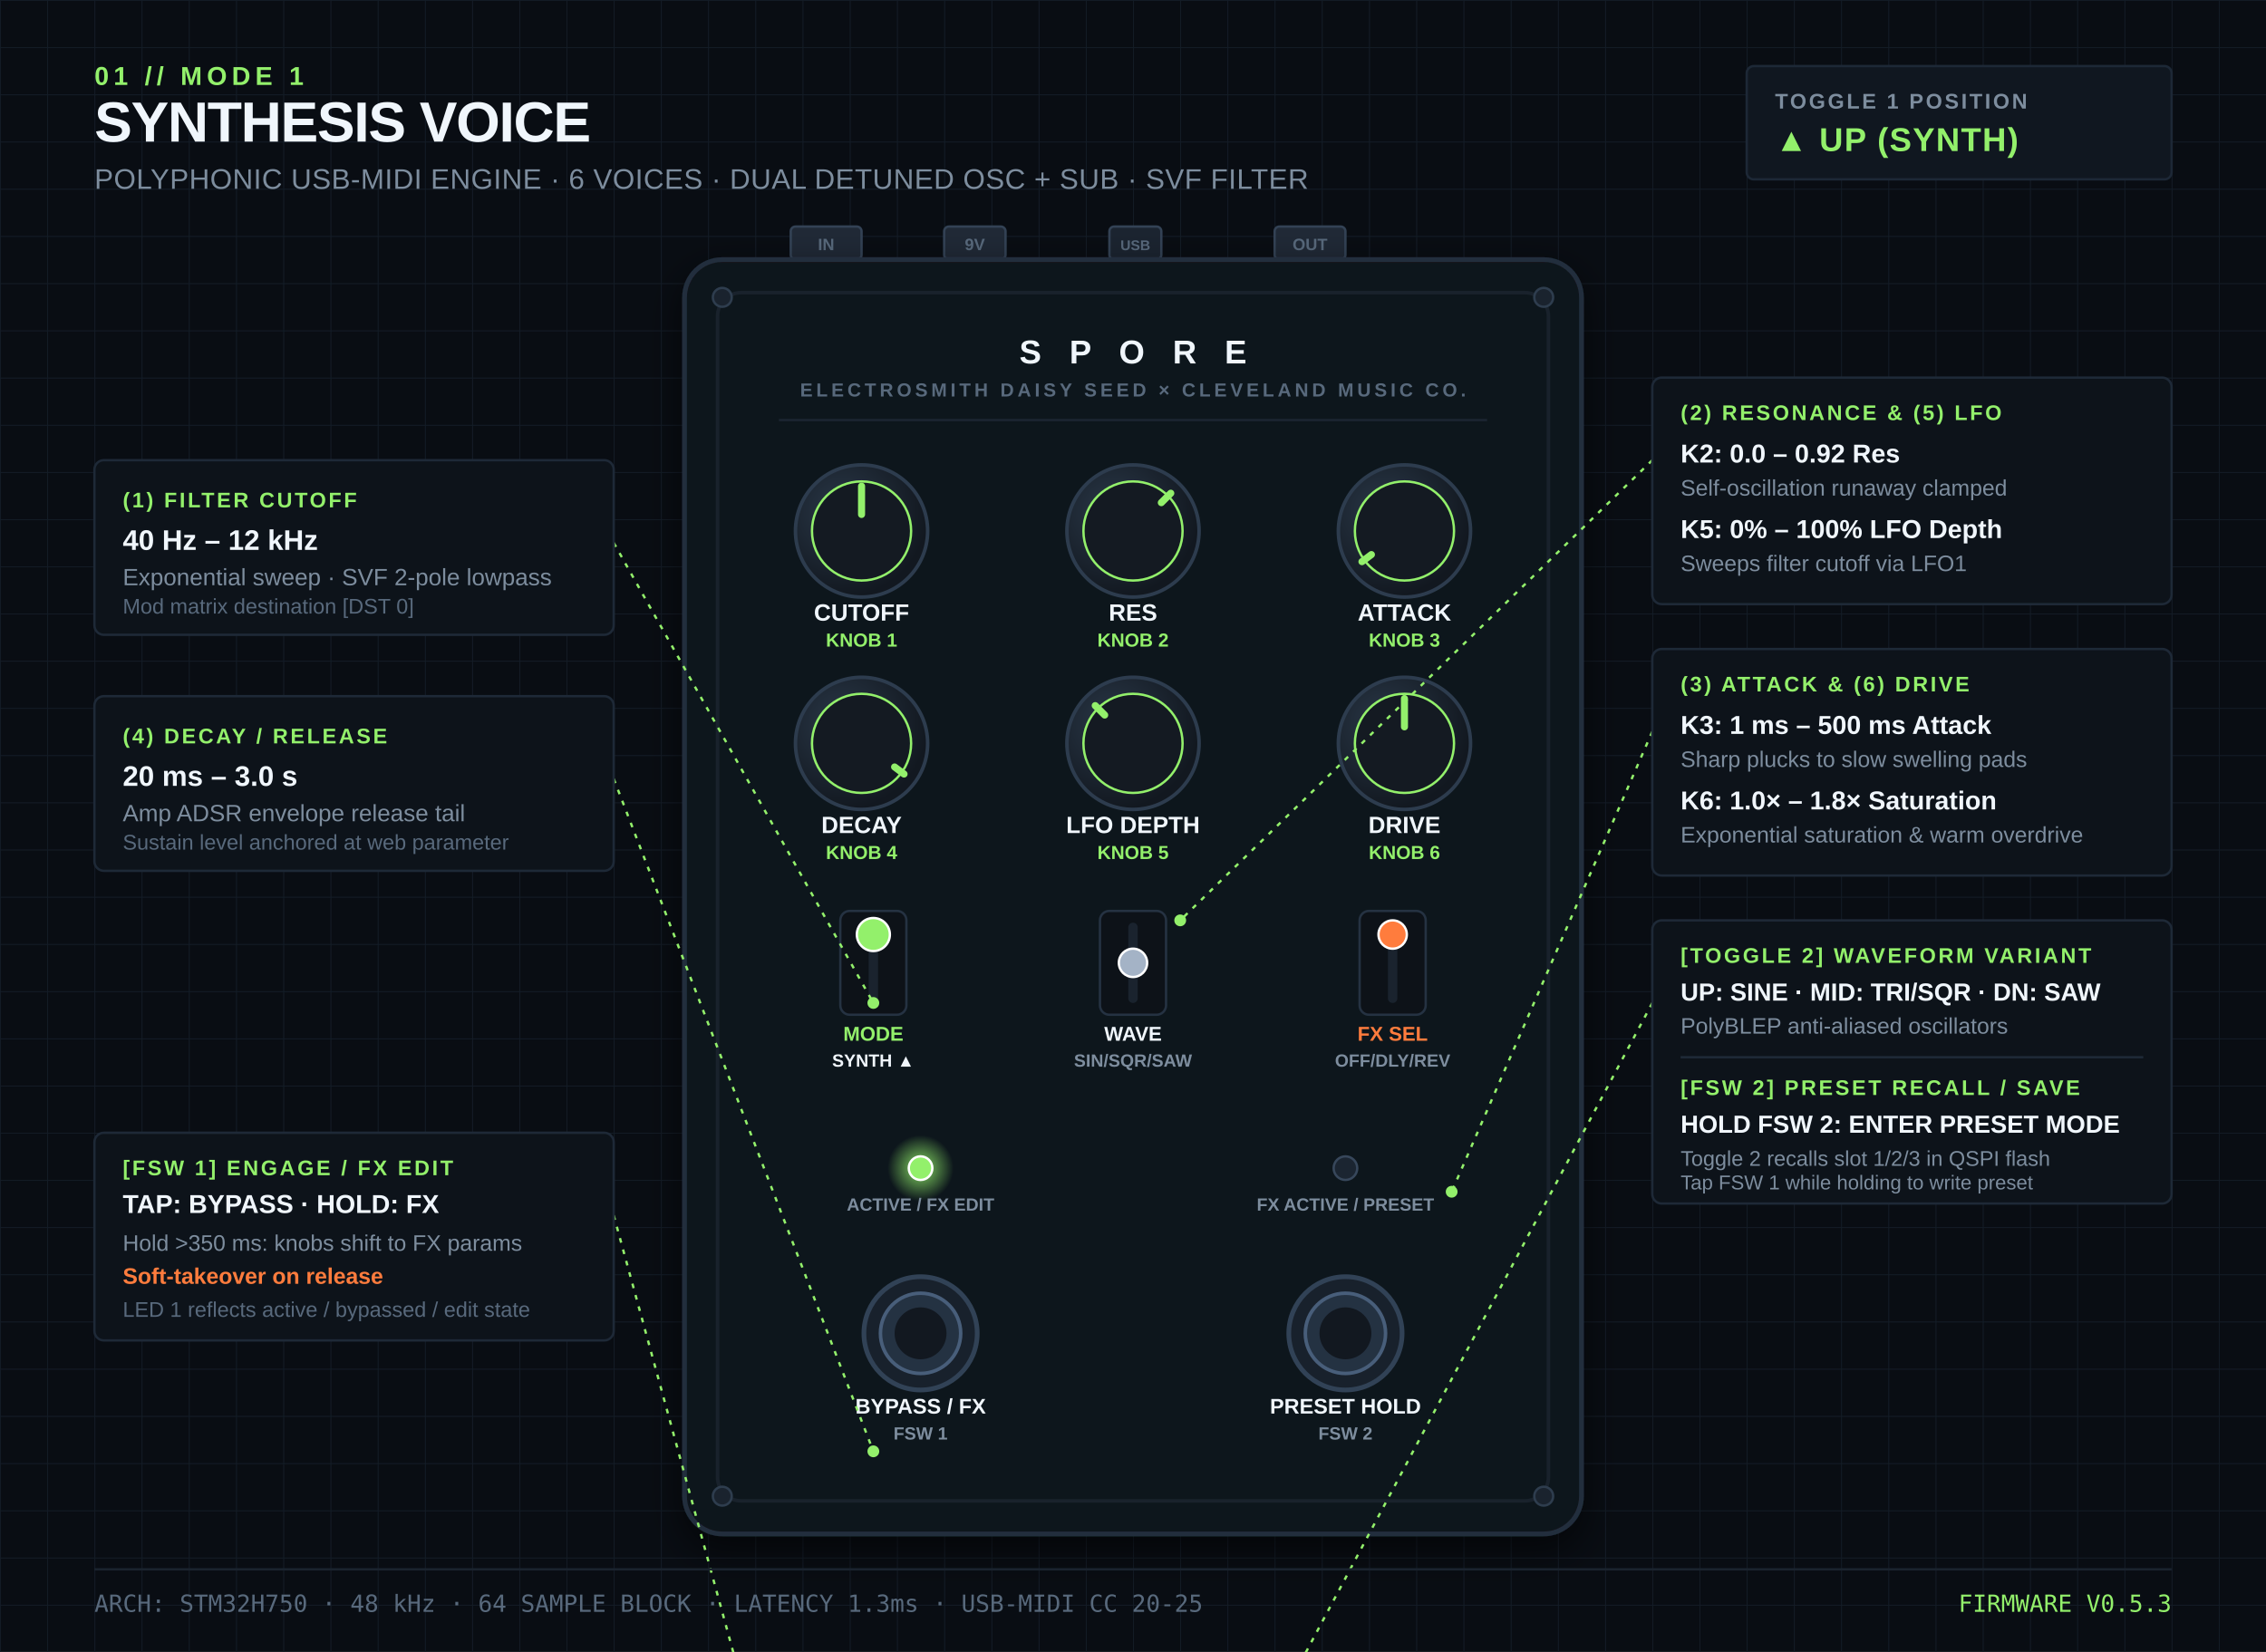
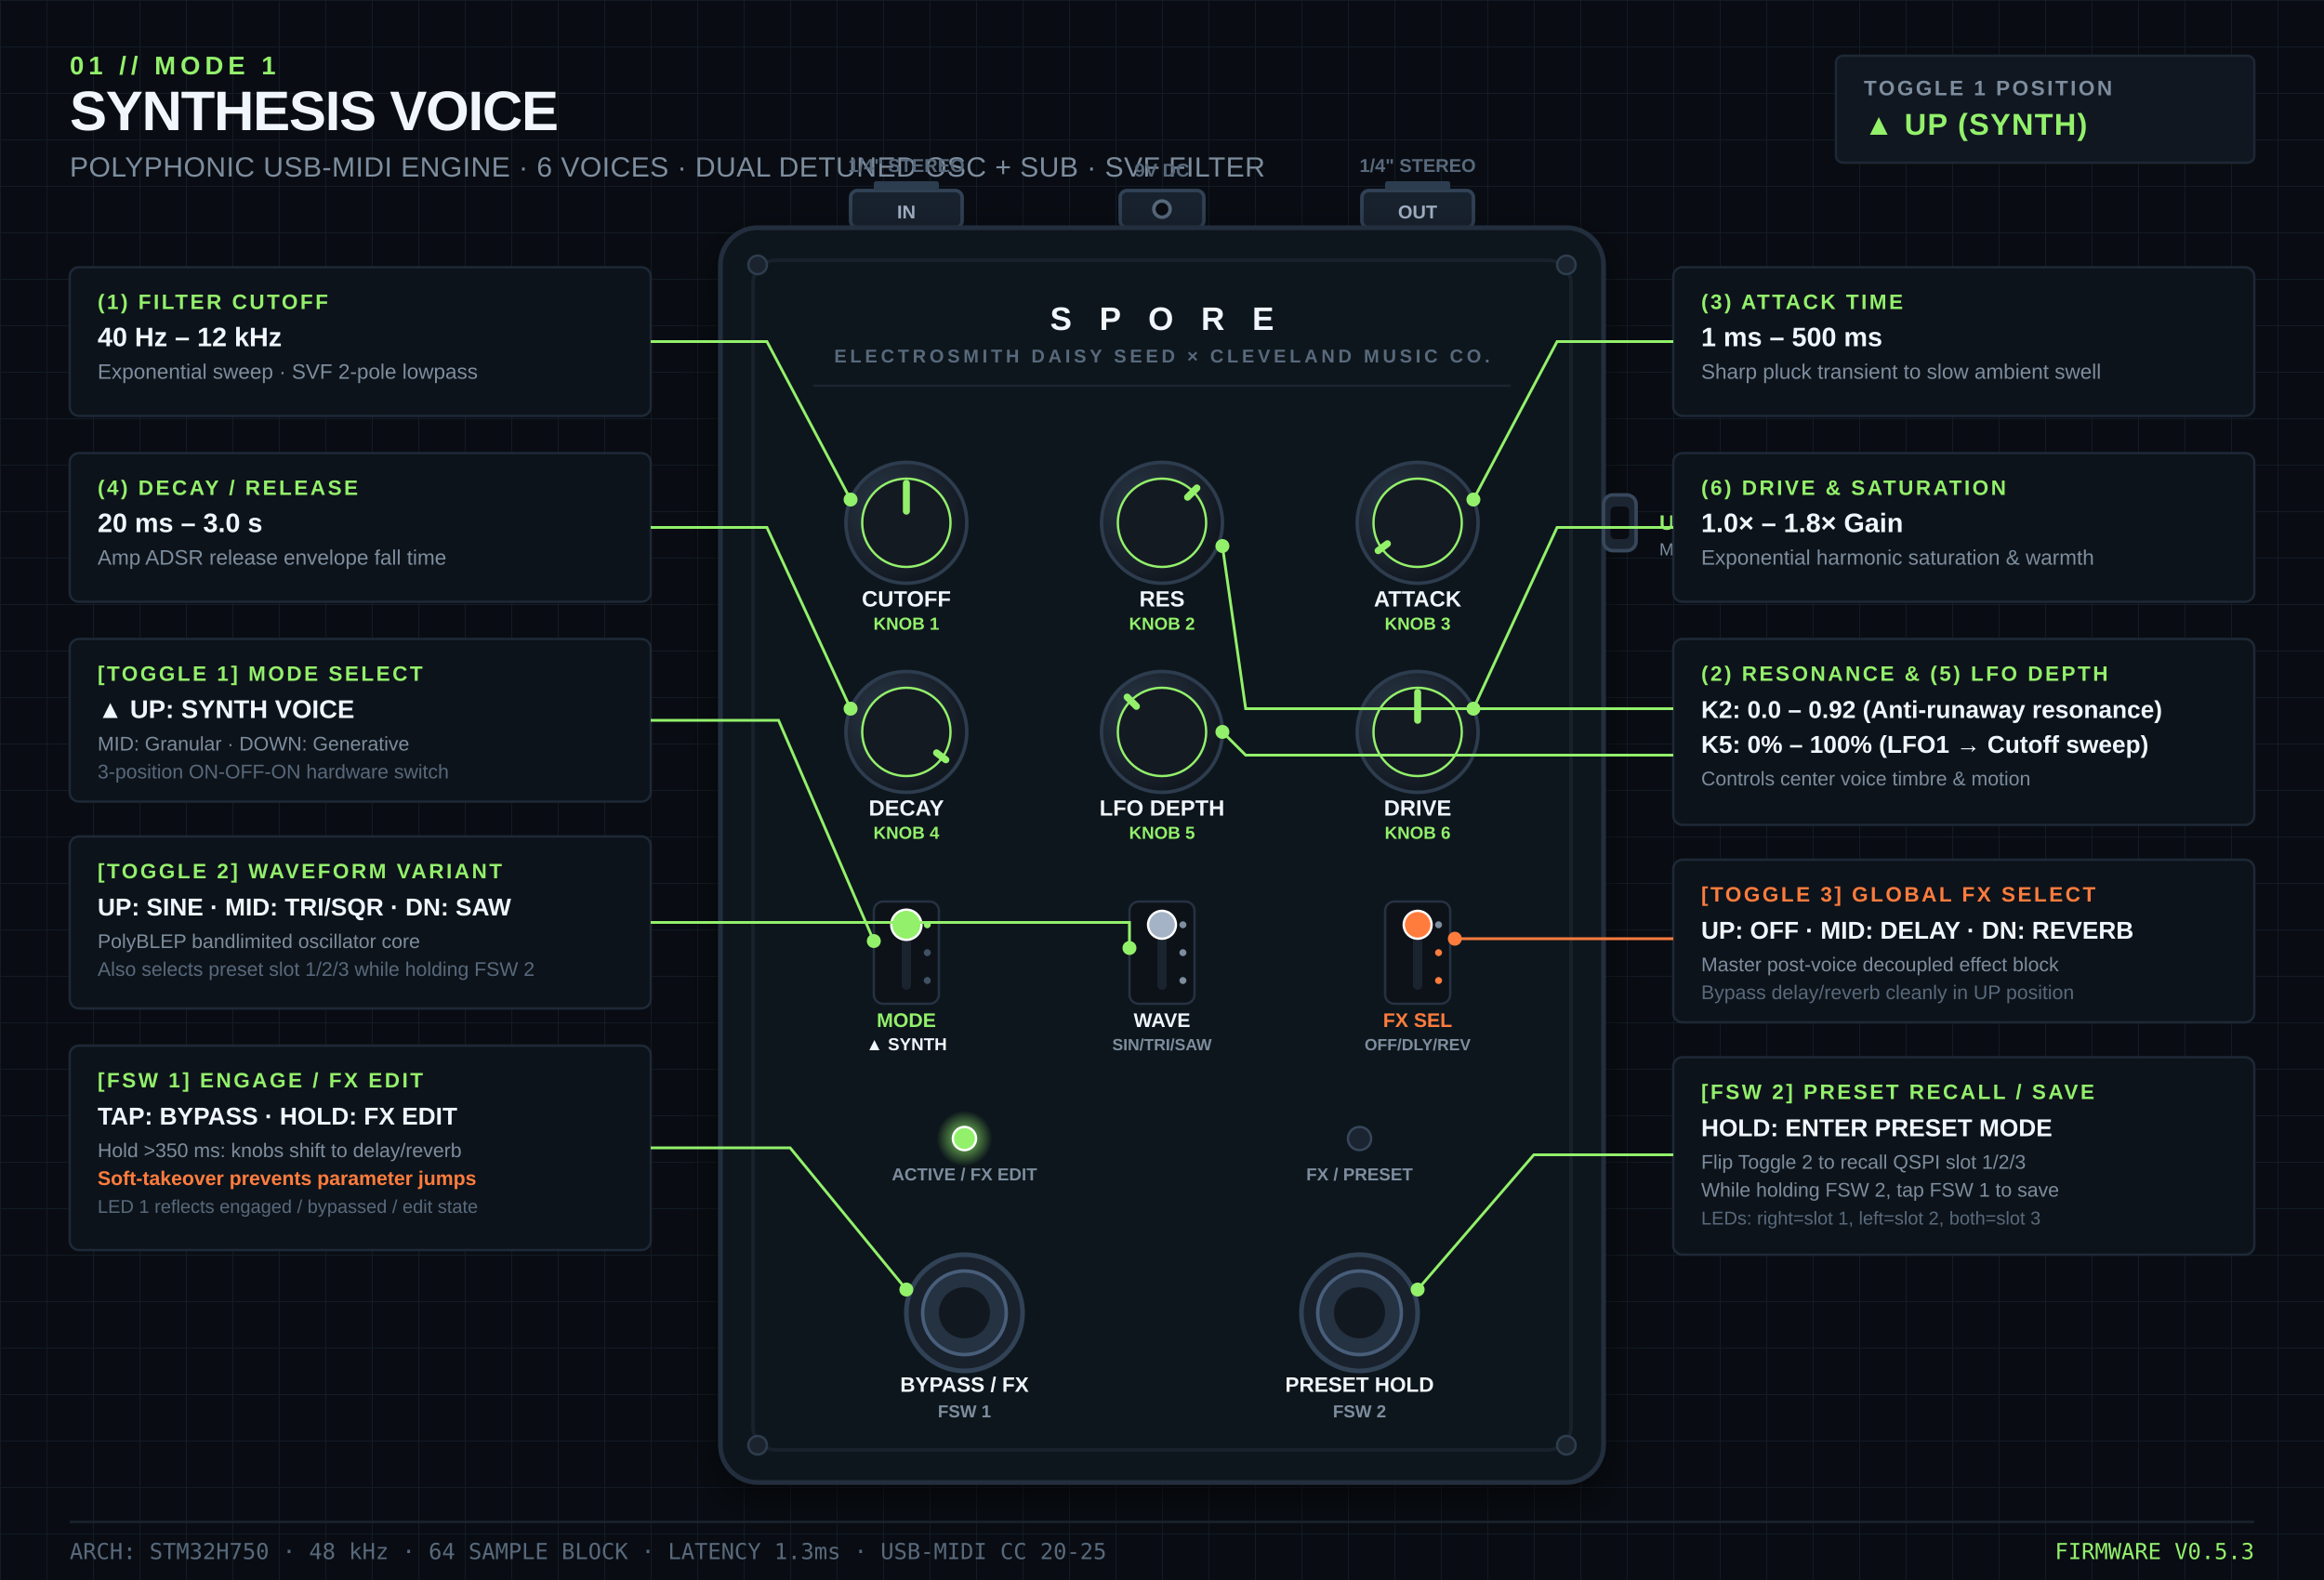
- <svg xmlns="http://www.w3.org/2000/svg" viewBox="0 0 960 700" width="100%" height="100%" style="background:#090d13; font-family:'Univers', 'Helvetica Neue', Arial, -apple-system, sans-serif;">
+ <svg xmlns="http://www.w3.org/2000/svg" viewBox="0 0 1000 680" width="100%" height="100%" style="background:#090d13; font-family:'Univers', 'Helvetica Neue', Arial, -apple-system, sans-serif;">
  <defs>
    <pattern id="grid" width="20" height="20" patternUnits="userSpaceOnUse">
      <path d="M 20 0 L 0 0 0 20" fill="none" stroke="#131c26" stroke-width="0.75" />
    </pattern>
    <radialGradient id="ledGlowGreen" cx="50%" cy="50%" r="50%">
      <stop offset="0%" stop-color="#93f06b" stop-opacity="0.9" />
      <stop offset="100%" stop-color="#93f06b" stop-opacity="0" />
    </radialGradient>
    <radialGradient id="knobShade" cx="35%" cy="35%" r="65%">
      <stop offset="0%" stop-color="#2a3848" />
      <stop offset="100%" stop-color="#121820" />
    </radialGradient>
    <filter id="shadow" x="-10%" y="-10%" width="120%" height="120%">
      <feDropShadow dx="0" dy="6" stdDeviation="8" flood-color="#000000" flood-opacity="0.6" />
    </filter>
  </defs>
-   <rect width="960" height="700" fill="#090d13" />
-   <rect width="960" height="700" fill="url(#grid)" />
-   <g transform="translate(40, 36)">
+   <rect width="1000" height="680" fill="#090d13" />
+   <rect width="1000" height="680" fill="url(#grid)" />
+   <g transform="translate(30, 32)">
    <text x="0" y="0" fill="#93f06b" font-size="11" font-weight="700" letter-spacing="2">01 // MODE 1</text>
    <text x="0" y="24" fill="#f0f6fc" font-size="24" font-weight="800" letter-spacing="-0.5">SYNTHESIS VOICE</text>
    <text x="0" y="44" fill="#7d8d9e" font-size="12" letter-spacing="0.2">POLYPHONIC USB-MIDI ENGINE · 6 VOICES · DUAL DETUNED OSC + SUB · SVF FILTER</text>
-     <g transform="translate(700, -8)">
-       <rect x="0" y="0" width="180" height="48" rx="3" fill="#101720" stroke="#1d2836" stroke-width="1" />
-       <text x="12" y="18" fill="#7d8d9e" font-size="9" font-weight="700" letter-spacing="1">TOGGLE 1 POSITION</text>
-       <text x="12" y="36" fill="#93f06b" font-size="14" font-weight="700" letter-spacing="0.5">▲ UP (SYNTH)</text>
-     </g>
-   </g>
-   <g transform="translate(290, 110)">
-     <rect x="45" y="-14" width="30" height="14" rx="2" fill="#202936" stroke="#334255" stroke-width="1" />
-     <text x="60" y="-4" fill="#58697c" font-size="7" font-weight="700" text-anchor="middle">IN</text>
-     <rect x="110" y="-14" width="26" height="14" rx="2" fill="#202936" stroke="#334255" stroke-width="1" />
-     <text x="123" y="-4" fill="#58697c" font-size="7" font-weight="700" text-anchor="middle">9V</text>
-     <rect x="180" y="-14" width="22" height="14" rx="2" fill="#1b2430" stroke="#334255" stroke-width="1" />
-     <text x="191" y="-4" fill="#58697c" font-size="6" font-weight="700" text-anchor="middle">USB</text>
-     <rect x="250" y="-14" width="30" height="14" rx="2" fill="#202936" stroke="#334255" stroke-width="1" />
-     <text x="265" y="-4" fill="#58697c" font-size="7" font-weight="700" text-anchor="middle">OUT</text>
+     <g transform="translate(760, -8)">
+       <rect x="0" y="0" width="180" height="46" rx="3" fill="#101720" stroke="#1d2836" stroke-width="1" />
+       <text x="12" y="17" fill="#7d8d9e" font-size="9" font-weight="700" letter-spacing="1">TOGGLE 1 POSITION</text>
+       <text x="12" y="34" fill="#93f06b" font-size="13" font-weight="700" letter-spacing="0.5">▲ UP (SYNTH)</text>
+     </g>
+   </g>
+   <g transform="translate(390, 94)">
+     <rect x="-24" y="-12" width="48" height="16" rx="3" fill="#18222e" stroke="#314256" stroke-width="1.5" />
+     <rect x="-14" y="-16" width="28" height="4" rx="1" fill="#2d3d50" />
+     <text x="0" y="0" fill="#a4b3c6" font-size="8" font-weight="800" text-anchor="middle">IN</text>
+     <text x="0" y="-20" fill="#58697c" font-size="8" font-weight="600" text-anchor="middle">1/4" STEREO</text>
+   </g>
+   <g transform="translate(500, 94)">
+     <rect x="-18" y="-12" width="36" height="16" rx="3" fill="#18222e" stroke="#314256" stroke-width="1.5" />
+     <circle cx="0" cy="-4" r="3.5" fill="#090d13" stroke="#58697c" stroke-width="1.5" />
+     <text x="0" y="-18" fill="#58697c" font-size="8" font-weight="700" text-anchor="middle">9V DC</text>
+   </g>
+   <g transform="translate(610, 94)">
+     <rect x="-24" y="-12" width="48" height="16" rx="3" fill="#18222e" stroke="#314256" stroke-width="1.5" />
+     <rect x="-14" y="-16" width="28" height="4" rx="1" fill="#2d3d50" />
+     <text x="0" y="0" fill="#a4b3c6" font-size="8" font-weight="800" text-anchor="middle">OUT</text>
+     <text x="0" y="-20" fill="#58697c" font-size="8" font-weight="600" text-anchor="middle">1/4" STEREO</text>
+   </g>
+   <g transform="translate(310, 98)">
    <rect x="0" y="0" width="380" height="540" rx="16" fill="#11161d" stroke="#232f3e" stroke-width="2" filter="url(#shadow)" />
    <rect x="14" y="14" width="352" height="512" rx="10" fill="none" stroke="#19222c" stroke-width="1.5" />
    <circle cx="16" cy="16" r="4" fill="#1a232e" stroke="#2e3d4e" stroke-width="1" />
    <circle cx="364" cy="16" r="4" fill="#1a232e" stroke="#2e3d4e" stroke-width="1" />
    <circle cx="16" cy="524" r="4" fill="#1a232e" stroke="#2e3d4e" stroke-width="1" />
    <circle cx="364" cy="524" r="4" fill="#1a232e" stroke="#2e3d4e" stroke-width="1" />
    <text x="190" y="44" fill="#f0f6fc" font-size="14" font-weight="800" letter-spacing="4" text-anchor="middle">S P O R E</text>
    <text x="190" y="58" fill="#58697c" font-size="8" font-weight="600" letter-spacing="1.5" text-anchor="middle">ELECTROSMITH DAISY SEED × CLEVELAND MUSIC CO.</text>
    <line x1="40" y1="68" x2="340" y2="68" stroke="#1b2531" stroke-width="1" />
-     <g transform="translate(75, 115)">
-       <circle cx="0" cy="0" r="28" fill="url(#knobShade)" stroke="#2d3c4e" stroke-width="1.5" />
-       <circle cx="0" cy="0" r="21" fill="#141a22" stroke="#93f06b" stroke-width="1" />
-       <line x1="0" y1="-7" x2="0" y2="-19" stroke="#93f06b" stroke-width="3" stroke-linecap="round" />
-       <text x="0" y="38" fill="#f0f6fc" font-size="10" font-weight="700" text-anchor="middle">CUTOFF</text>
-       <text x="0" y="49" fill="#93f06b" font-size="8" font-weight="700" text-anchor="middle">KNOB 1</text>
-     </g>
-     <g transform="translate(190, 115)">
-       <circle cx="0" cy="0" r="28" fill="url(#knobShade)" stroke="#2d3c4e" stroke-width="1.5" />
-       <circle cx="0" cy="0" r="21" fill="#141a22" stroke="#93f06b" stroke-width="1" />
-       <line x1="12" y1="-12" x2="16" y2="-16" stroke="#93f06b" stroke-width="3" stroke-linecap="round" />
-       <text x="0" y="38" fill="#f0f6fc" font-size="10" font-weight="700" text-anchor="middle">RES</text>
-       <text x="0" y="49" fill="#93f06b" font-size="8" font-weight="700" text-anchor="middle">KNOB 2</text>
-     </g>
-     <g transform="translate(305, 115)">
-       <circle cx="0" cy="0" r="28" fill="url(#knobShade)" stroke="#2d3c4e" stroke-width="1.5" />
-       <circle cx="0" cy="0" r="21" fill="#141a22" stroke="#93f06b" stroke-width="1" />
-       <line x1="-14" y1="10" x2="-18" y2="13" stroke="#93f06b" stroke-width="3" stroke-linecap="round" />
-       <text x="0" y="38" fill="#f0f6fc" font-size="10" font-weight="700" text-anchor="middle">ATTACK</text>
-       <text x="0" y="49" fill="#93f06b" font-size="8" font-weight="700" text-anchor="middle">KNOB 3</text>
-     </g>
-     <g transform="translate(75, 205)">
-       <circle cx="0" cy="0" r="28" fill="url(#knobShade)" stroke="#2d3c4e" stroke-width="1.5" />
-       <circle cx="0" cy="0" r="21" fill="#141a22" stroke="#93f06b" stroke-width="1" />
-       <line x1="14" y1="10" x2="18" y2="13" stroke="#93f06b" stroke-width="3" stroke-linecap="round" />
-       <text x="0" y="38" fill="#f0f6fc" font-size="10" font-weight="700" text-anchor="middle">DECAY</text>
-       <text x="0" y="49" fill="#93f06b" font-size="8" font-weight="700" text-anchor="middle">KNOB 4</text>
-     </g>
-     <g transform="translate(190, 205)">
-       <circle cx="0" cy="0" r="28" fill="url(#knobShade)" stroke="#2d3c4e" stroke-width="1.5" />
-       <circle cx="0" cy="0" r="21" fill="#141a22" stroke="#93f06b" stroke-width="1" />
-       <line x1="-12" y1="-12" x2="-16" y2="-16" stroke="#93f06b" stroke-width="3" stroke-linecap="round" />
-       <text x="0" y="38" fill="#f0f6fc" font-size="10" font-weight="700" text-anchor="middle">LFO DEPTH</text>
-       <text x="0" y="49" fill="#93f06b" font-size="8" font-weight="700" text-anchor="middle">KNOB 5</text>
-     </g>
-     <g transform="translate(305, 205)">
-       <circle cx="0" cy="0" r="28" fill="url(#knobShade)" stroke="#2d3c4e" stroke-width="1.5" />
-       <circle cx="0" cy="0" r="21" fill="#141a22" stroke="#93f06b" stroke-width="1" />
-       <line x1="0" y1="-7" x2="0" y2="-19" stroke="#93f06b" stroke-width="3" stroke-linecap="round" />
-       <text x="0" y="38" fill="#f0f6fc" font-size="10" font-weight="700" text-anchor="middle">DRIVE</text>
-       <text x="0" y="49" fill="#93f06b" font-size="8" font-weight="700" text-anchor="middle">KNOB 6</text>
-     </g>
-     <g transform="translate(80, 298)">
+     <g transform="translate(80, 127)">
+       <circle cx="0" cy="0" r="26" fill="url(#knobShade)" stroke="#2d3c4e" stroke-width="1.5" />
+       <circle cx="0" cy="0" r="19" fill="#141a22" stroke="#93f06b" stroke-width="1" />
+       <line x1="0" y1="-5" x2="0" y2="-17" stroke="#93f06b" stroke-width="3" stroke-linecap="round" />
+       <text x="0" y="36" fill="#f0f6fc" font-size="9.5" font-weight="700" text-anchor="middle">CUTOFF</text>
+       <text x="0" y="46" fill="#93f06b" font-size="7.5" font-weight="700" text-anchor="middle">KNOB 1</text>
+     </g>
+     <g transform="translate(190, 127)">
+       <circle cx="0" cy="0" r="26" fill="url(#knobShade)" stroke="#2d3c4e" stroke-width="1.5" />
+       <circle cx="0" cy="0" r="19" fill="#141a22" stroke="#93f06b" stroke-width="1" />
+       <line x1="11" y1="-11" x2="15" y2="-15" stroke="#93f06b" stroke-width="3" stroke-linecap="round" />
+       <text x="0" y="36" fill="#f0f6fc" font-size="9.5" font-weight="700" text-anchor="middle">RES</text>
+       <text x="0" y="46" fill="#93f06b" font-size="7.5" font-weight="700" text-anchor="middle">KNOB 2</text>
+     </g>
+     <g transform="translate(300, 127)">
+       <circle cx="0" cy="0" r="26" fill="url(#knobShade)" stroke="#2d3c4e" stroke-width="1.5" />
+       <circle cx="0" cy="0" r="19" fill="#141a22" stroke="#93f06b" stroke-width="1" />
+       <line x1="-13" y1="9" x2="-17" y2="12" stroke="#93f06b" stroke-width="3" stroke-linecap="round" />
+       <text x="0" y="36" fill="#f0f6fc" font-size="9.5" font-weight="700" text-anchor="middle">ATTACK</text>
+       <text x="0" y="46" fill="#93f06b" font-size="7.5" font-weight="700" text-anchor="middle">KNOB 3</text>
+     </g>
+     <g transform="translate(80, 217)">
+       <circle cx="0" cy="0" r="26" fill="url(#knobShade)" stroke="#2d3c4e" stroke-width="1.5" />
+       <circle cx="0" cy="0" r="19" fill="#141a22" stroke="#93f06b" stroke-width="1" />
+       <line x1="13" y1="9" x2="17" y2="12" stroke="#93f06b" stroke-width="3" stroke-linecap="round" />
+       <text x="0" y="36" fill="#f0f6fc" font-size="9.5" font-weight="700" text-anchor="middle">DECAY</text>
+       <text x="0" y="46" fill="#93f06b" font-size="7.5" font-weight="700" text-anchor="middle">KNOB 4</text>
+     </g>
+     <g transform="translate(190, 217)">
+       <circle cx="0" cy="0" r="26" fill="url(#knobShade)" stroke="#2d3c4e" stroke-width="1.5" />
+       <circle cx="0" cy="0" r="19" fill="#141a22" stroke="#93f06b" stroke-width="1" />
+       <line x1="-11" y1="-11" x2="-15" y2="-15" stroke="#93f06b" stroke-width="3" stroke-linecap="round" />
+       <text x="0" y="36" fill="#f0f6fc" font-size="9.5" font-weight="700" text-anchor="middle">LFO DEPTH</text>
+       <text x="0" y="46" fill="#93f06b" font-size="7.5" font-weight="700" text-anchor="middle">KNOB 5</text>
+     </g>
+     <g transform="translate(300, 217)">
+       <circle cx="0" cy="0" r="26" fill="url(#knobShade)" stroke="#2d3c4e" stroke-width="1.5" />
+       <circle cx="0" cy="0" r="19" fill="#141a22" stroke="#93f06b" stroke-width="1" />
+       <line x1="0" y1="-5" x2="0" y2="-17" stroke="#93f06b" stroke-width="3" stroke-linecap="round" />
+       <text x="0" y="36" fill="#f0f6fc" font-size="9.5" font-weight="700" text-anchor="middle">DRIVE</text>
+       <text x="0" y="46" fill="#93f06b" font-size="7.5" font-weight="700" text-anchor="middle">KNOB 6</text>
+     </g>
+     <g transform="translate(80, 312)">
      <rect x="-14" y="-22" width="28" height="44" rx="4" fill="#0d1218" stroke="#253242" stroke-width="1" />
-       <line x1="0" y1="-15" x2="0" y2="15" stroke="#1a232e" stroke-width="4" stroke-linecap="round" />
-       <circle cx="0" cy="-12" r="7" fill="#93f06b" stroke="#ffffff" stroke-width="1" />
-       <text x="0" y="33" fill="#93f06b" font-size="8.5" font-weight="800" text-anchor="middle">MODE</text>
-       <text x="0" y="44" fill="#f0f6fc" font-size="7.5" font-weight="700" text-anchor="middle">SYNTH ▲</text>
-     </g>
-     <g transform="translate(190, 298)">
+       <line x1="0" y1="-14" x2="0" y2="14" stroke="#1a232e" stroke-width="4" stroke-linecap="round" />
+       <circle cx="9" cy="-12" r="1.5" fill="#93f06b" />
+       <circle cx="9" cy="0" r="1.5" fill="#415164" />
+       <circle cx="9" cy="12" r="1.5" fill="#415164" />
+       <circle cx="0" cy="-12" r="6.5" fill="#93f06b" stroke="#ffffff" stroke-width="1" />
+       <text x="0" y="32" fill="#93f06b" font-size="8.5" font-weight="800" text-anchor="middle">MODE</text>
+       <text x="0" y="42" fill="#f0f6fc" font-size="7.5" font-weight="700" text-anchor="middle">▲ SYNTH</text>
+     </g>
+     <g transform="translate(190, 312)">
      <rect x="-14" y="-22" width="28" height="44" rx="4" fill="#0d1218" stroke="#253242" stroke-width="1" />
-       <line x1="0" y1="-15" x2="0" y2="15" stroke="#1a232e" stroke-width="4" stroke-linecap="round" />
-       <circle cx="0" cy="0" r="6" fill="#a4b3c6" stroke="#ffffff" stroke-width="1" />
-       <text x="0" y="33" fill="#f0f6fc" font-size="8.5" font-weight="800" text-anchor="middle">WAVE</text>
-       <text x="0" y="44" fill="#7d8d9e" font-size="7.5" font-weight="600" text-anchor="middle">SIN/SQR/SAW</text>
-     </g>
-     <g transform="translate(300, 298)">
+       <line x1="0" y1="-14" x2="0" y2="14" stroke="#1a232e" stroke-width="4" stroke-linecap="round" />
+       <circle cx="9" cy="-12" r="1.5" fill="#7d8d9e" />
+       <circle cx="9" cy="0" r="1.5" fill="#7d8d9e" />
+       <circle cx="9" cy="12" r="1.5" fill="#7d8d9e" />
+       <circle cx="0" cy="-12" r="6" fill="#a4b3c6" stroke="#ffffff" stroke-width="1" />
+       <text x="0" y="32" fill="#f0f6fc" font-size="8.5" font-weight="800" text-anchor="middle">WAVE</text>
+       <text x="0" y="42" fill="#7d8d9e" font-size="7" font-weight="600" text-anchor="middle">SIN/TRI/SAW</text>
+     </g>
+     <g transform="translate(300, 312)">
      <rect x="-14" y="-22" width="28" height="44" rx="4" fill="#0d1218" stroke="#253242" stroke-width="1" />
-       <line x1="0" y1="-15" x2="0" y2="15" stroke="#1a232e" stroke-width="4" stroke-linecap="round" />
+       <line x1="0" y1="-14" x2="0" y2="14" stroke="#1a232e" stroke-width="4" stroke-linecap="round" />
+       <circle cx="9" cy="-12" r="1.5" fill="#7d8d9e" />
+       <circle cx="9" cy="0" r="1.5" fill="#ff7c3d" />
+       <circle cx="9" cy="12" r="1.5" fill="#ff7c3d" />
      <circle cx="0" cy="-12" r="6" fill="#ff7c3d" stroke="#ffffff" stroke-width="1" />
-       <text x="0" y="33" fill="#ff7c3d" font-size="8.5" font-weight="800" text-anchor="middle">FX SEL</text>
-       <text x="0" y="44" fill="#7d8d9e" font-size="7.5" font-weight="600" text-anchor="middle">OFF/DLY/REV</text>
-     </g>
-     <circle cx="100" cy="385" r="14" fill="url(#ledGlowGreen)" />
-     <circle cx="100" cy="385" r="5" fill="#93f06b" stroke="#ffffff" stroke-width="1" />
-     <text x="100" y="403" fill="#7d8d9e" font-size="7.5" font-weight="700" text-anchor="middle">ACTIVE / FX EDIT</text>
-     <circle cx="280" cy="385" r="5" fill="#1b2531" stroke="#37475b" stroke-width="1" />
-     <text x="280" y="403" fill="#7d8d9e" font-size="7.5" font-weight="700" text-anchor="middle">FX ACTIVE / PRESET</text>
-     <g transform="translate(100, 455)">
-       <circle cx="0" cy="0" r="24" fill="#18212c" stroke="#314256" stroke-width="2" />
-       <circle cx="0" cy="0" r="17" fill="#243242" stroke="#485e7a" stroke-width="1.5" />
+       <text x="0" y="32" fill="#ff7c3d" font-size="8.5" font-weight="800" text-anchor="middle">FX SEL</text>
+       <text x="0" y="42" fill="#7d8d9e" font-size="7" font-weight="600" text-anchor="middle">OFF/DLY/REV</text>
+     </g>
+     <circle cx="105" cy="392" r="12" fill="url(#ledGlowGreen)" />
+     <circle cx="105" cy="392" r="5" fill="#93f06b" stroke="#ffffff" stroke-width="1" />
+     <text x="105" y="410" fill="#7d8d9e" font-size="7.5" font-weight="700" text-anchor="middle">ACTIVE / FX EDIT</text>
+     <circle cx="275" cy="392" r="5" fill="#1b2531" stroke="#37475b" stroke-width="1" />
+     <text x="275" y="410" fill="#7d8d9e" font-size="7.5" font-weight="700" text-anchor="middle">FX / PRESET</text>
+     <g transform="translate(105, 467)">
+       <circle cx="0" cy="0" r="25" fill="#18212c" stroke="#314256" stroke-width="2" />
+       <circle cx="0" cy="0" r="18" fill="#243242" stroke="#485e7a" stroke-width="1.5" />
      <circle cx="0" cy="0" r="11" fill="#121820" />
      <text x="0" y="34" fill="#f0f6fc" font-size="9" font-weight="700" text-anchor="middle">BYPASS / FX</text>
      <text x="0" y="45" fill="#7d8d9e" font-size="7.5" font-weight="600" text-anchor="middle">FSW 1</text>
    </g>
-     <g transform="translate(280, 455)">
-       <circle cx="0" cy="0" r="24" fill="#18212c" stroke="#314256" stroke-width="2" />
-       <circle cx="0" cy="0" r="17" fill="#243242" stroke="#485e7a" stroke-width="1.5" />
+     <g transform="translate(275, 467)">
+       <circle cx="0" cy="0" r="25" fill="#18212c" stroke="#314256" stroke-width="2" />
+       <circle cx="0" cy="0" r="18" fill="#243242" stroke="#485e7a" stroke-width="1.5" />
      <circle cx="0" cy="0" r="11" fill="#121820" />
      <text x="0" y="34" fill="#f0f6fc" font-size="9" font-weight="700" text-anchor="middle">PRESET HOLD</text>
      <text x="0" y="45" fill="#7d8d9e" font-size="7.5" font-weight="600" text-anchor="middle">FSW 2</text>
    </g>
  </g>
-   <g transform="translate(40, 195)">
-     <line x1="220" y1="35" x2="330" y2="230" stroke="#93f06b" stroke-width="1" stroke-dasharray="2 3" />
-     <circle cx="330" cy="230" r="2.5" fill="#93f06b" />
-     <rect x="0" y="0" width="220" height="74" rx="4" fill="#0d131a" stroke="#1e2937" stroke-width="1" />
-     <text x="12" y="20" fill="#93f06b" font-size="9" font-weight="800" letter-spacing="1">(1) FILTER CUTOFF</text>
-     <text x="12" y="38" fill="#f0f6fc" font-size="12" font-weight="700">40 Hz – 12 kHz</text>
-     <text x="12" y="53" fill="#7d8d9e" font-size="10">Exponential sweep · SVF 2-pole lowpass</text>
-     <text x="12" y="65" fill="#58697c" font-size="9">Mod matrix destination [DST 0]</text>
-   </g>
-   <g transform="translate(40, 295)">
-     <line x1="220" y1="35" x2="330" y2="320" stroke="#93f06b" stroke-width="1" stroke-dasharray="2 3" />
-     <circle cx="330" cy="320" r="2.5" fill="#93f06b" />
-     <rect x="0" y="0" width="220" height="74" rx="4" fill="#0d131a" stroke="#1e2937" stroke-width="1" />
-     <text x="12" y="20" fill="#93f06b" font-size="9" font-weight="800" letter-spacing="1">(4) DECAY / RELEASE</text>
-     <text x="12" y="38" fill="#f0f6fc" font-size="12" font-weight="700">20 ms – 3.0 s</text>
-     <text x="12" y="53" fill="#7d8d9e" font-size="10">Amp ADSR envelope release tail</text>
-     <text x="12" y="65" fill="#58697c" font-size="9">Sustain level anchored at web parameter</text>
-   </g>
-   <g transform="translate(40, 480)">
-     <line x1="220" y1="35" x2="365" y2="565" stroke="#93f06b" stroke-width="1" stroke-dasharray="2 3" />
-     <circle cx="365" cy="565" r="2.5" fill="#93f06b" />
-     <rect x="0" y="0" width="220" height="88" rx="4" fill="#0d131a" stroke="#1e2937" stroke-width="1" />
-     <text x="12" y="18" fill="#93f06b" font-size="9" font-weight="800" letter-spacing="1">[FSW 1] ENGAGE / FX EDIT</text>
-     <text x="12" y="34" fill="#f0f6fc" font-size="11" font-weight="700">TAP: BYPASS · HOLD: FX</text>
-     <text x="12" y="50" fill="#7d8d9e" font-size="9.5">Hold &gt;350 ms: knobs shift to FX params</text>
-     <text x="12" y="64" fill="#ff7c3d" font-size="9.5" font-weight="700">Soft-takeover on release</text>
-     <text x="12" y="78" fill="#58697c" font-size="9">LED 1 reflects active / bypassed / edit state</text>
-   </g>
-   <g transform="translate(700, 160)">
-     <line x1="0" y1="35" x2="-200" y2="230" stroke="#93f06b" stroke-width="1" stroke-dasharray="2 3" />
-     <circle cx="-200" cy="230" r="2.5" fill="#93f06b" />
-     <rect x="0" y="0" width="220" height="96" rx="4" fill="#0d131a" stroke="#1e2937" stroke-width="1" />
-     <text x="12" y="18" fill="#93f06b" font-size="9" font-weight="800" letter-spacing="1">(2) RESONANCE &amp; (5) LFO</text>
-     <text x="12" y="36" fill="#f0f6fc" font-size="11" font-weight="700">K2: 0.0 – 0.92 Res</text>
-     <text x="12" y="50" fill="#7d8d9e" font-size="9.5">Self-oscillation runaway clamped</text>
-     <text x="12" y="68" fill="#f0f6fc" font-size="11" font-weight="700">K5: 0% – 100% LFO Depth</text>
-     <text x="12" y="82" fill="#7d8d9e" font-size="9.5">Sweeps filter cutoff via LFO1</text>
-   </g>
-   <g transform="translate(700, 275)">
-     <line x1="0" y1="35" x2="-85" y2="230" stroke="#93f06b" stroke-width="1" stroke-dasharray="2 3" />
-     <circle cx="-85" cy="230" r="2.5" fill="#93f06b" />
-     <rect x="0" y="0" width="220" height="96" rx="4" fill="#0d131a" stroke="#1e2937" stroke-width="1" />
-     <text x="12" y="18" fill="#93f06b" font-size="9" font-weight="800" letter-spacing="1">(3) ATTACK &amp; (6) DRIVE</text>
-     <text x="12" y="36" fill="#f0f6fc" font-size="11" font-weight="700">K3: 1 ms – 500 ms Attack</text>
-     <text x="12" y="50" fill="#7d8d9e" font-size="9.5">Sharp plucks to slow swelling pads</text>
-     <text x="12" y="68" fill="#f0f6fc" font-size="11" font-weight="700">K6: 1.0× – 1.8× Saturation</text>
-     <text x="12" y="82" fill="#7d8d9e" font-size="9.5">Exponential saturation &amp; warm overdrive</text>
-   </g>
-   <g transform="translate(700, 390)">
-     <line x1="0" y1="35" x2="-200" y2="410" stroke="#93f06b" stroke-width="1" stroke-dasharray="2 3" />
-     <circle cx="-200" cy="410" r="2.5" fill="#93f06b" />
-     <rect x="0" y="0" width="220" height="120" rx="4" fill="#0d131a" stroke="#1e2937" stroke-width="1" />
-     <text x="12" y="18" fill="#93f06b" font-size="9" font-weight="800" letter-spacing="1">[TOGGLE 2] WAVEFORM VARIANT</text>
-     <text x="12" y="34" fill="#f0f6fc" font-size="10.5" font-weight="700">UP: SINE · MID: TRI/SQR · DN: SAW</text>
-     <text x="12" y="48" fill="#7d8d9e" font-size="9.5">PolyBLEP anti-aliased oscillators</text>
-     <line x1="12" y1="58" x2="208" y2="58" stroke="#1e2937" stroke-width="1" />
-     <text x="12" y="74" fill="#93f06b" font-size="9" font-weight="800" letter-spacing="1">[FSW 2] PRESET RECALL / SAVE</text>
-     <text x="12" y="90" fill="#f0f6fc" font-size="10.5" font-weight="700">HOLD FSW 2: ENTER PRESET MODE</text>
-     <text x="12" y="104" fill="#7d8d9e" font-size="9">Toggle 2 recalls slot 1/2/3 in QSPI flash</text>
-     <text x="12" y="114" fill="#7d8d9e" font-size="8.5">Tap FSW 1 while holding to write preset</text>
-   </g>
-   <g transform="translate(40, 665)">
-     <line x1="0" y1="0" x2="880" y2="0" stroke="#1a232e" stroke-width="1" />
-     <text x="0" y="18" fill="#58697c" font-size="10" font-family="monospace">ARCH: STM32H750 · 48 kHz · 64 SAMPLE BLOCK · LATENCY 1.3ms · USB-MIDI CC 20-25</text>
-     <text x="880" y="18" fill="#93f06b" font-size="10" font-family="monospace" text-anchor="end">FIRMWARE V0.5.3</text>
+   <g transform="translate(690, 213)">
+     <rect x="0" y="0" width="14" height="24" rx="4" fill="#1c2532" stroke="#37485c" stroke-width="1.5" />
+     <rect x="3" y="5" width="8" height="14" rx="2" fill="#090d13" />
+     <text x="24" y="15" fill="#93f06b" font-size="9" font-weight="800">USB-C</text>
+     <text x="24" y="26" fill="#7d8d9e" font-size="7.5">MIDI &amp; DFU FLASH</text>
+   </g>
+   <rect x="30" y="115" width="250" height="64" rx="4" fill="#0d131a" stroke="#1e2937" stroke-width="1" />
+   <text x="42" y="133" fill="#93f06b" font-size="9" font-weight="800" letter-spacing="1">(1) FILTER CUTOFF</text>
+   <text x="42" y="149" fill="#f0f6fc" font-size="11.5" font-weight="700">40 Hz – 12 kHz</text>
+   <text x="42" y="163" fill="#7d8d9e" font-size="9">Exponential sweep · SVF 2-pole lowpass</text>
+   <path d="M 280 147 L 330 147 L 366 215" fill="none" stroke="#93f06b" stroke-width="1.2" />
+   <circle cx="366" cy="215" r="3" fill="#93f06b" />
+   <rect x="30" y="195" width="250" height="64" rx="4" fill="#0d131a" stroke="#1e2937" stroke-width="1" />
+   <text x="42" y="213" fill="#93f06b" font-size="9" font-weight="800" letter-spacing="1">(4) DECAY / RELEASE</text>
+   <text x="42" y="229" fill="#f0f6fc" font-size="11.5" font-weight="700">20 ms – 3.0 s</text>
+   <text x="42" y="243" fill="#7d8d9e" font-size="9">Amp ADSR release envelope fall time</text>
+   <path d="M 280 227 L 330 227 L 366 305" fill="none" stroke="#93f06b" stroke-width="1.2" />
+   <circle cx="366" cy="305" r="3" fill="#93f06b" />
+   <rect x="30" y="275" width="250" height="70" rx="4" fill="#0d131a" stroke="#1e2937" stroke-width="1" />
+   <text x="42" y="293" fill="#93f06b" font-size="9" font-weight="800" letter-spacing="1">[TOGGLE 1] MODE SELECT</text>
+   <text x="42" y="309" fill="#f0f6fc" font-size="11" font-weight="700">▲ UP: SYNTH VOICE</text>
+   <text x="42" y="323" fill="#7d8d9e" font-size="8.5">MID: Granular · DOWN: Generative</text>
+   <text x="42" y="335" fill="#58697c" font-size="8.5">3-position ON-OFF-ON hardware switch</text>
+   <path d="M 280 310 L 335 310 L 376 405" fill="none" stroke="#93f06b" stroke-width="1.2" />
+   <circle cx="376" cy="405" r="3" fill="#93f06b" />
+   <rect x="30" y="360" width="250" height="74" rx="4" fill="#0d131a" stroke="#1e2937" stroke-width="1" />
+   <text x="42" y="378" fill="#93f06b" font-size="9" font-weight="800" letter-spacing="1">[TOGGLE 2] WAVEFORM VARIANT</text>
+   <text x="42" y="394" fill="#f0f6fc" font-size="10.5" font-weight="700">UP: SINE · MID: TRI/SQR · DN: SAW</text>
+   <text x="42" y="408" fill="#7d8d9e" font-size="8.5">PolyBLEP bandlimited oscillator core</text>
+   <text x="42" y="420" fill="#58697c" font-size="8.5">Also selects preset slot 1/2/3 while holding FSW 2</text>
+   <path d="M 280 397 L 486 397 L 486 408" fill="none" stroke="#93f06b" stroke-width="1.2" />
+   <circle cx="486" cy="408" r="3" fill="#93f06b" />
+   <rect x="30" y="450" width="250" height="88" rx="4" fill="#0d131a" stroke="#1e2937" stroke-width="1" />
+   <text x="42" y="468" fill="#93f06b" font-size="9" font-weight="800" letter-spacing="1">[FSW 1] ENGAGE / FX EDIT</text>
+   <text x="42" y="484" fill="#f0f6fc" font-size="10.5" font-weight="700">TAP: BYPASS · HOLD: FX EDIT</text>
+   <text x="42" y="498" fill="#7d8d9e" font-size="8.5">Hold &gt;350 ms: knobs shift to delay/reverb</text>
+   <text x="42" y="510" fill="#ff7c3d" font-size="8.5" font-weight="700">Soft-takeover prevents parameter jumps</text>
+   <text x="42" y="522" fill="#58697c" font-size="8">LED 1 reflects engaged / bypassed / edit state</text>
+   <path d="M 280 494 L 340 494 L 390 555" fill="none" stroke="#93f06b" stroke-width="1.2" />
+   <circle cx="390" cy="555" r="3" fill="#93f06b" />
+   <rect x="720" y="115" width="250" height="64" rx="4" fill="#0d131a" stroke="#1e2937" stroke-width="1" />
+   <text x="732" y="133" fill="#93f06b" font-size="9" font-weight="800" letter-spacing="1">(3) ATTACK TIME</text>
+   <text x="732" y="149" fill="#f0f6fc" font-size="11.5" font-weight="700">1 ms – 500 ms</text>
+   <text x="732" y="163" fill="#7d8d9e" font-size="9">Sharp pluck transient to slow ambient swell</text>
+   <path d="M 720 147 L 670 147 L 634 215" fill="none" stroke="#93f06b" stroke-width="1.2" />
+   <circle cx="634" cy="215" r="3" fill="#93f06b" />
+   <rect x="720" y="195" width="250" height="64" rx="4" fill="#0d131a" stroke="#1e2937" stroke-width="1" />
+   <text x="732" y="213" fill="#93f06b" font-size="9" font-weight="800" letter-spacing="1">(6) DRIVE &amp; SATURATION</text>
+   <text x="732" y="229" fill="#f0f6fc" font-size="11.5" font-weight="700">1.0× – 1.8× Gain</text>
+   <text x="732" y="243" fill="#7d8d9e" font-size="9">Exponential harmonic saturation &amp; warmth</text>
+   <path d="M 720 227 L 670 227 L 634 305" fill="none" stroke="#93f06b" stroke-width="1.2" />
+   <circle cx="634" cy="305" r="3" fill="#93f06b" />
+   <rect x="720" y="275" width="250" height="80" rx="4" fill="#0d131a" stroke="#1e2937" stroke-width="1" />
+   <text x="732" y="293" fill="#93f06b" font-size="9" font-weight="800" letter-spacing="1">(2) RESONANCE &amp; (5) LFO DEPTH</text>
+   <text x="732" y="309" fill="#f0f6fc" font-size="10.5" font-weight="700">K2: 0.0 – 0.92 (Anti-runaway resonance)</text>
+   <text x="732" y="324" fill="#f0f6fc" font-size="10.5" font-weight="700">K5: 0% – 100% (LFO1 → Cutoff sweep)</text>
+   <text x="732" y="338" fill="#7d8d9e" font-size="8.5">Controls center voice timbre &amp; motion</text>
+   <path d="M 720 305 L 536 305 L 526 235" fill="none" stroke="#93f06b" stroke-width="1.2" />
+   <circle cx="526" cy="235" r="3" fill="#93f06b" />
+   <path d="M 720 325 L 536 325 L 526 315" fill="none" stroke="#93f06b" stroke-width="1.2" />
+   <circle cx="526" cy="315" r="3" fill="#93f06b" />
+   <rect x="720" y="370" width="250" height="70" rx="4" fill="#0d131a" stroke="#1e2937" stroke-width="1" />
+   <text x="732" y="388" fill="#ff7c3d" font-size="9" font-weight="800" letter-spacing="1">[TOGGLE 3] GLOBAL FX SELECT</text>
+   <text x="732" y="404" fill="#f0f6fc" font-size="10.5" font-weight="700">UP: OFF · MID: DELAY · DN: REVERB</text>
+   <text x="732" y="418" fill="#7d8d9e" font-size="8.5">Master post-voice decoupled effect block</text>
+   <text x="732" y="430" fill="#58697c" font-size="8.5">Bypass delay/reverb cleanly in UP position</text>
+   <path d="M 720 404 L 626 404" fill="none" stroke="#ff7c3d" stroke-width="1.2" />
+   <circle cx="626" cy="404" r="3" fill="#ff7c3d" />
+   <rect x="720" y="455" width="250" height="85" rx="4" fill="#0d131a" stroke="#1e2937" stroke-width="1" />
+   <text x="732" y="473" fill="#93f06b" font-size="9" font-weight="800" letter-spacing="1">[FSW 2] PRESET RECALL / SAVE</text>
+   <text x="732" y="489" fill="#f0f6fc" font-size="10.5" font-weight="700">HOLD: ENTER PRESET MODE</text>
+   <text x="732" y="503" fill="#7d8d9e" font-size="8.5">Flip Toggle 2 to recall QSPI slot 1/2/3</text>
+   <text x="732" y="515" fill="#7d8d9e" font-size="8.5">While holding FSW 2, tap FSW 1 to save</text>
+   <text x="732" y="527" fill="#58697c" font-size="8">LEDs: right=slot 1, left=slot 2, both=slot 3</text>
+   <path d="M 720 497 L 660 497 L 610 555" fill="none" stroke="#93f06b" stroke-width="1.2" />
+   <circle cx="610" cy="555" r="3" fill="#93f06b" />
+   <g transform="translate(30, 655)">
+     <line x1="0" y1="0" x2="940" y2="0" stroke="#1a232e" stroke-width="1" />
+     <text x="0" y="16" fill="#58697c" font-size="9.5" font-family="monospace">ARCH: STM32H750 · 48 kHz · 64 SAMPLE BLOCK · LATENCY 1.3ms · USB-MIDI CC 20-25</text>
+     <text x="940" y="16" fill="#93f06b" font-size="9.5" font-family="monospace" text-anchor="end">FIRMWARE V0.5.3</text>
  </g>
</svg>
